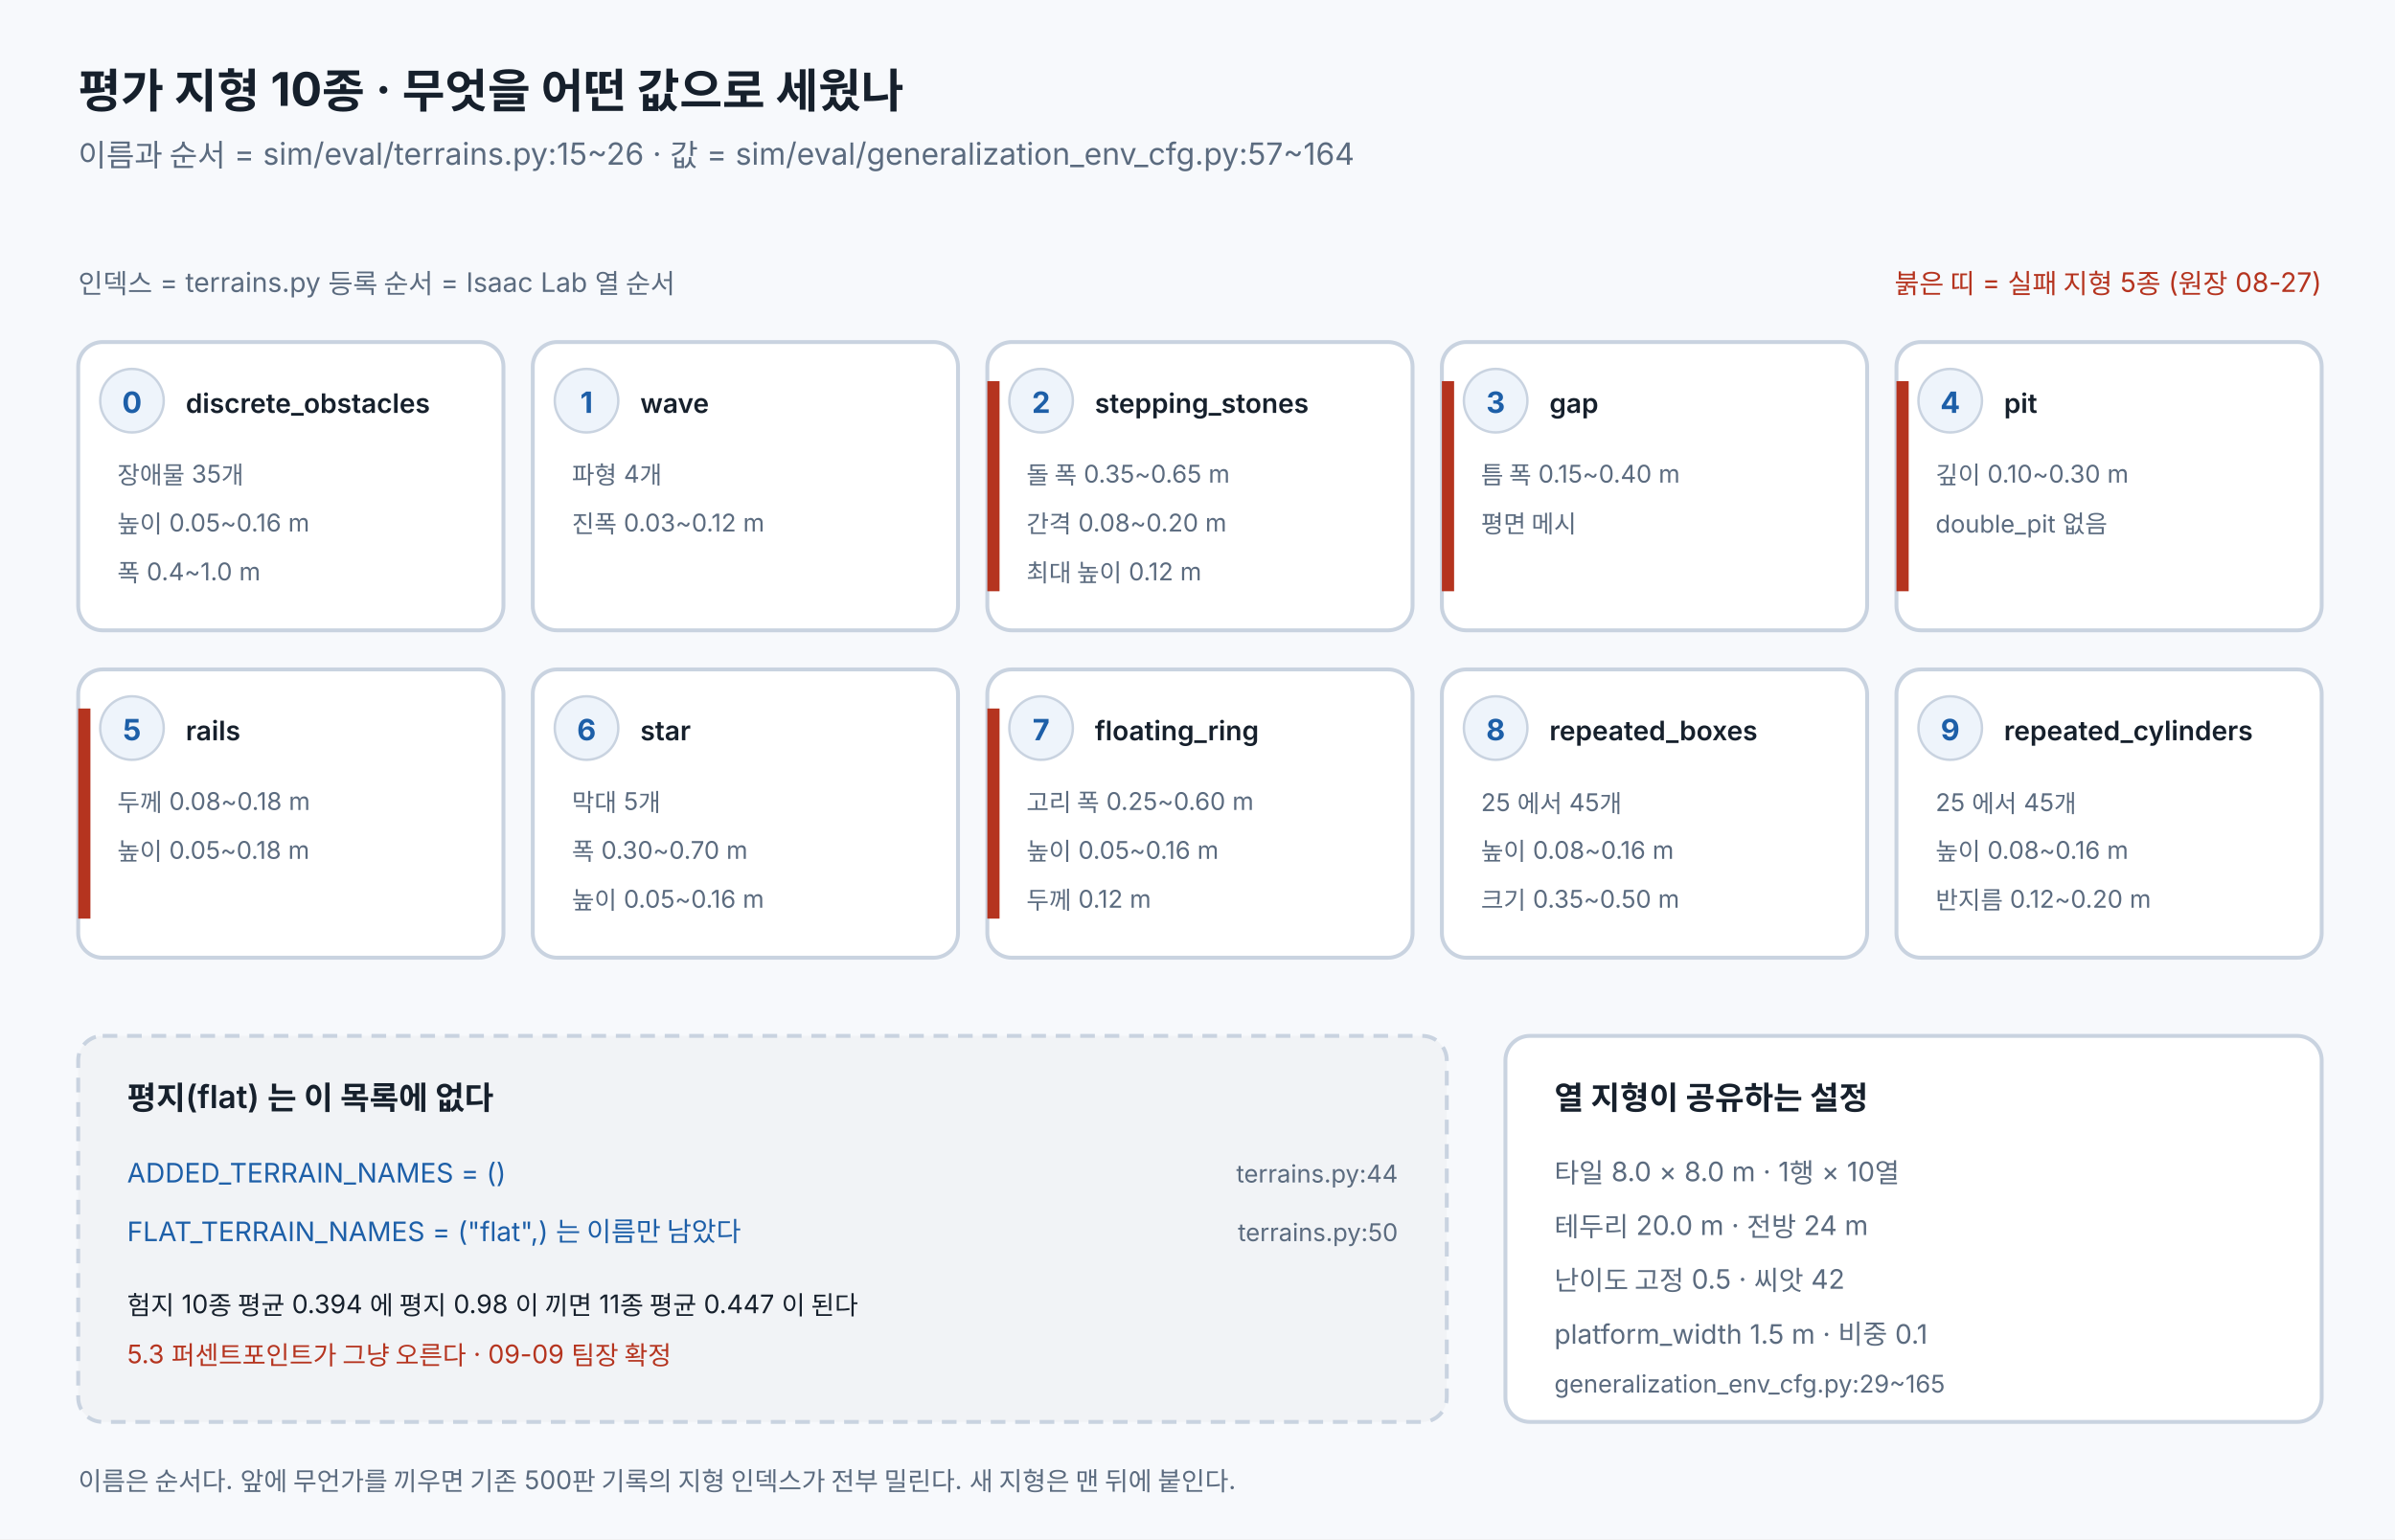
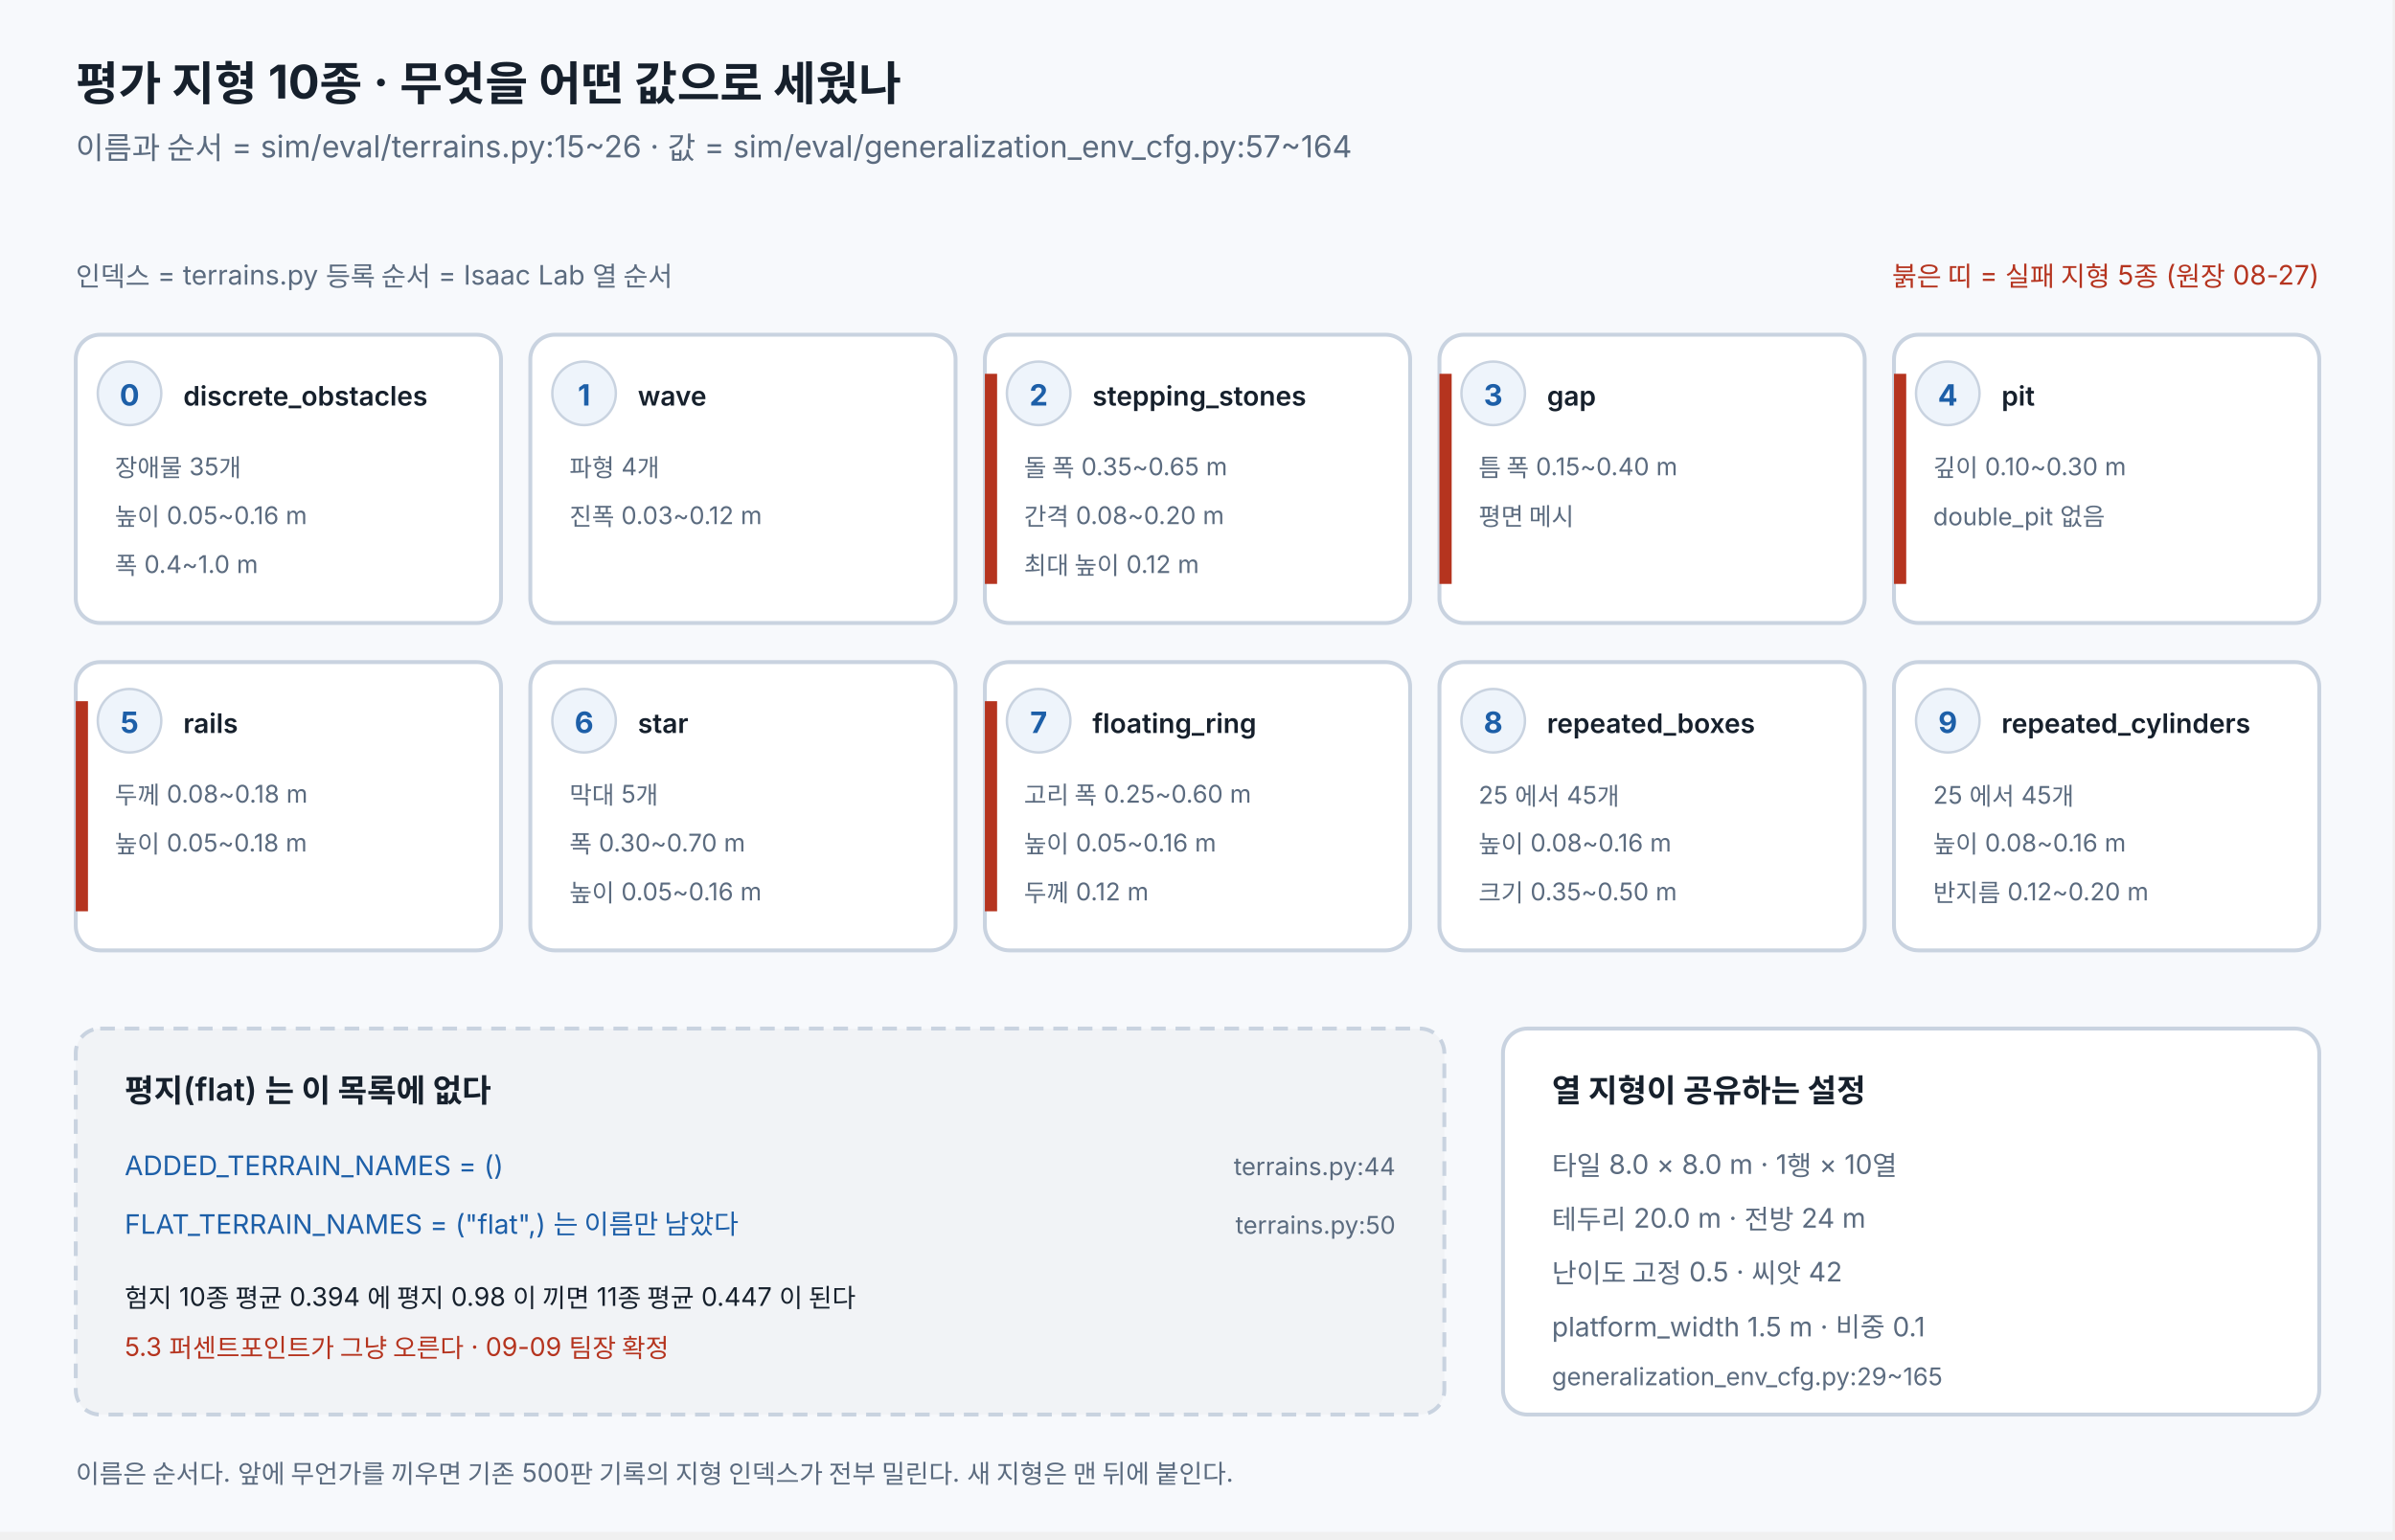
- <svg xmlns="http://www.w3.org/2000/svg" viewBox="0 0 980 630" width="980" height="630" font-family="system-ui,-apple-system,Segoe UI,Malgun Gothic,Apple SD Gothic Neo,sans-serif" role="img" aria-label="평가 지형 10종의 구성과 평지 제외">
+ <svg xmlns="http://www.w3.org/2000/svg" viewBox="12 3 958 630" width="980" height="630" font-family="system-ui,-apple-system,Segoe UI,Malgun Gothic,Apple SD Gothic Neo,sans-serif" role="img" aria-label="평가 지형 10종의 구성과 평지 제외">
  <rect x="0" y="0" width="980" height="630" fill="#f7f9fc" />
  <text x="32" y="44" font-size="19" font-weight="700" fill="#16202c">평가 지형 10종 · 무엇을 어떤 값으로 세웠나</text>
  <text x="32" y="68" font-size="12.5" fill="#5b6b7f">이름과 순서 = sim/eval/terrains.py:15~26 · 값 = sim/eval/generalization_env_cfg.py:57~164</text>
  <text x="32" y="120" font-size="11" fill="#5b6b7f">인덱스 = terrains.py 등록 순서 = Isaac Lab 열 순서</text>
  <text x="950" y="120" font-size="11" fill="#b5341f" text-anchor="end">붉은 띠 = 실패 지형 5종 (원장 08-27)</text>
  <rect x="32" y="140" width="174" height="118" rx="10" fill="#ffffff" stroke="#c9d3e0" stroke-width="1.6" />
  <circle cx="54" cy="164" r="13" fill="#eef4fb" stroke="#c9d3e0" stroke-width="1" />
  <text x="54" y="169" font-size="12" font-weight="700" fill="#1d5fa8" text-anchor="middle">0</text>
  <text x="76" y="169" font-size="11" font-weight="600" fill="#16202c">discrete_obstacles</text>
  <text x="48" y="198" font-size="10" fill="#5b6b7f">장애물 35개</text>
  <text x="48" y="218" font-size="10" fill="#5b6b7f">높이 0.05~0.16 m</text>
  <text x="48" y="238" font-size="10" fill="#5b6b7f">폭 0.4~1.0 m</text>
  <rect x="218" y="140" width="174" height="118" rx="10" fill="#ffffff" stroke="#c9d3e0" stroke-width="1.6" />
  <circle cx="240" cy="164" r="13" fill="#eef4fb" stroke="#c9d3e0" stroke-width="1" />
  <text x="240" y="169" font-size="12" font-weight="700" fill="#1d5fa8" text-anchor="middle">1</text>
  <text x="262" y="169" font-size="11" font-weight="600" fill="#16202c">wave</text>
  <text x="234" y="198" font-size="10" fill="#5b6b7f">파형 4개</text>
  <text x="234" y="218" font-size="10" fill="#5b6b7f">진폭 0.03~0.12 m</text>
  <rect x="404" y="140" width="174" height="118" rx="10" fill="#ffffff" stroke="#c9d3e0" stroke-width="1.6" />
  <rect x="404" y="156" width="5" height="86" fill="#b5341f" />
  <circle cx="426" cy="164" r="13" fill="#eef4fb" stroke="#c9d3e0" stroke-width="1" />
  <text x="426" y="169" font-size="12" font-weight="700" fill="#1d5fa8" text-anchor="middle">2</text>
  <text x="448" y="169" font-size="11" font-weight="600" fill="#16202c">stepping_stones</text>
  <text x="420" y="198" font-size="10" fill="#5b6b7f">돌 폭 0.35~0.65 m</text>
  <text x="420" y="218" font-size="10" fill="#5b6b7f">간격 0.08~0.20 m</text>
  <text x="420" y="238" font-size="10" fill="#5b6b7f">최대 높이 0.12 m</text>
  <rect x="590" y="140" width="174" height="118" rx="10" fill="#ffffff" stroke="#c9d3e0" stroke-width="1.6" />
  <rect x="590" y="156" width="5" height="86" fill="#b5341f" />
  <circle cx="612" cy="164" r="13" fill="#eef4fb" stroke="#c9d3e0" stroke-width="1" />
  <text x="612" y="169" font-size="12" font-weight="700" fill="#1d5fa8" text-anchor="middle">3</text>
  <text x="634" y="169" font-size="11" font-weight="600" fill="#16202c">gap</text>
  <text x="606" y="198" font-size="10" fill="#5b6b7f">틈 폭 0.15~0.40 m</text>
  <text x="606" y="218" font-size="10" fill="#5b6b7f">평면 메시</text>
  <rect x="776" y="140" width="174" height="118" rx="10" fill="#ffffff" stroke="#c9d3e0" stroke-width="1.6" />
  <rect x="776" y="156" width="5" height="86" fill="#b5341f" />
  <circle cx="798" cy="164" r="13" fill="#eef4fb" stroke="#c9d3e0" stroke-width="1" />
  <text x="798" y="169" font-size="12" font-weight="700" fill="#1d5fa8" text-anchor="middle">4</text>
  <text x="820" y="169" font-size="11" font-weight="600" fill="#16202c">pit</text>
  <text x="792" y="198" font-size="10" fill="#5b6b7f">깊이 0.10~0.30 m</text>
  <text x="792" y="218" font-size="10" fill="#5b6b7f">double_pit 없음</text>
  <rect x="32" y="274" width="174" height="118" rx="10" fill="#ffffff" stroke="#c9d3e0" stroke-width="1.6" />
  <rect x="32" y="290" width="5" height="86" fill="#b5341f" />
  <circle cx="54" cy="298" r="13" fill="#eef4fb" stroke="#c9d3e0" stroke-width="1" />
  <text x="54" y="303" font-size="12" font-weight="700" fill="#1d5fa8" text-anchor="middle">5</text>
  <text x="76" y="303" font-size="11" font-weight="600" fill="#16202c">rails</text>
  <text x="48" y="332" font-size="10" fill="#5b6b7f">두께 0.08~0.18 m</text>
  <text x="48" y="352" font-size="10" fill="#5b6b7f">높이 0.05~0.18 m</text>
  <rect x="218" y="274" width="174" height="118" rx="10" fill="#ffffff" stroke="#c9d3e0" stroke-width="1.6" />
  <circle cx="240" cy="298" r="13" fill="#eef4fb" stroke="#c9d3e0" stroke-width="1" />
  <text x="240" y="303" font-size="12" font-weight="700" fill="#1d5fa8" text-anchor="middle">6</text>
  <text x="262" y="303" font-size="11" font-weight="600" fill="#16202c">star</text>
  <text x="234" y="332" font-size="10" fill="#5b6b7f">막대 5개</text>
  <text x="234" y="352" font-size="10" fill="#5b6b7f">폭 0.30~0.70 m</text>
  <text x="234" y="372" font-size="10" fill="#5b6b7f">높이 0.05~0.16 m</text>
  <rect x="404" y="274" width="174" height="118" rx="10" fill="#ffffff" stroke="#c9d3e0" stroke-width="1.6" />
  <rect x="404" y="290" width="5" height="86" fill="#b5341f" />
  <circle cx="426" cy="298" r="13" fill="#eef4fb" stroke="#c9d3e0" stroke-width="1" />
  <text x="426" y="303" font-size="12" font-weight="700" fill="#1d5fa8" text-anchor="middle">7</text>
  <text x="448" y="303" font-size="11" font-weight="600" fill="#16202c">floating_ring</text>
  <text x="420" y="332" font-size="10" fill="#5b6b7f">고리 폭 0.25~0.60 m</text>
  <text x="420" y="352" font-size="10" fill="#5b6b7f">높이 0.05~0.16 m</text>
  <text x="420" y="372" font-size="10" fill="#5b6b7f">두께 0.12 m</text>
  <rect x="590" y="274" width="174" height="118" rx="10" fill="#ffffff" stroke="#c9d3e0" stroke-width="1.6" />
  <circle cx="612" cy="298" r="13" fill="#eef4fb" stroke="#c9d3e0" stroke-width="1" />
  <text x="612" y="303" font-size="12" font-weight="700" fill="#1d5fa8" text-anchor="middle">8</text>
  <text x="634" y="303" font-size="11" font-weight="600" fill="#16202c">repeated_boxes</text>
  <text x="606" y="332" font-size="10" fill="#5b6b7f">25 에서 45개</text>
  <text x="606" y="352" font-size="10" fill="#5b6b7f">높이 0.08~0.16 m</text>
  <text x="606" y="372" font-size="10" fill="#5b6b7f">크기 0.35~0.50 m</text>
  <rect x="776" y="274" width="174" height="118" rx="10" fill="#ffffff" stroke="#c9d3e0" stroke-width="1.6" />
  <circle cx="798" cy="298" r="13" fill="#eef4fb" stroke="#c9d3e0" stroke-width="1" />
  <text x="798" y="303" font-size="12" font-weight="700" fill="#1d5fa8" text-anchor="middle">9</text>
  <text x="820" y="303" font-size="11" font-weight="600" fill="#16202c">repeated_cylinders</text>
  <text x="792" y="332" font-size="10" fill="#5b6b7f">25 에서 45개</text>
  <text x="792" y="352" font-size="10" fill="#5b6b7f">높이 0.08~0.16 m</text>
  <text x="792" y="372" font-size="10" fill="#5b6b7f">반지름 0.12~0.20 m</text>
  <rect x="32" y="424" width="560" height="158" rx="10" fill="#f1f3f6" stroke="#c9d3e0" stroke-width="1.6" stroke-dasharray="6 4" />
  <text x="52" y="454" font-size="13" font-weight="600" fill="#16202c">평지(flat) 는 이 목록에 없다</text>
  <text x="52" y="484" font-size="11" fill="#1d5fa8">ADDED_TERRAIN_NAMES = ()</text>
  <text x="572" y="484" font-size="10" fill="#5b6b7f" text-anchor="end">terrains.py:44</text>
  <text x="52" y="508" font-size="11" fill="#1d5fa8">FLAT_TERRAIN_NAMES = ("flat",) 는 이름만 남았다</text>
  <text x="572" y="508" font-size="10" fill="#5b6b7f" text-anchor="end">terrains.py:50</text>
  <text x="52" y="538" font-size="10.5" fill="#16202c">험지 10종 평균 0.394 에 평지 0.98 이 끼면 11종 평균 0.447 이 된다</text>
  <text x="52" y="558" font-size="10.5" fill="#b5341f">5.3 퍼센트포인트가 그냥 오른다 · 09-09 팀장 확정</text>
  <rect x="616" y="424" width="334" height="158" rx="10" fill="#ffffff" stroke="#c9d3e0" stroke-width="1.6" />
  <text x="636" y="454" font-size="13" font-weight="600" fill="#16202c">열 지형이 공유하는 설정</text>
  <text x="636" y="484" font-size="11" fill="#5b6b7f">타일 8.0 × 8.0 m · 1행 × 10열</text>
  <text x="636" y="506" font-size="11" fill="#5b6b7f">테두리 20.0 m · 전방 24 m</text>
  <text x="636" y="528" font-size="11" fill="#5b6b7f">난이도 고정 0.5 · 씨앗 42</text>
  <text x="636" y="550" font-size="11" fill="#5b6b7f">platform_width 1.5 m · 비중 0.1</text>
  <text x="636" y="570" font-size="10" fill="#5b6b7f">generalization_env_cfg.py:29~165</text>
  <text x="32" y="610" font-size="10.5" fill="#5b6b7f">이름은 순서다. 앞에 무언가를 끼우면 기존 500판 기록의 지형 인덱스가 전부 밀린다. 새 지형은 맨 뒤에 붙인다.</text>
</svg>
